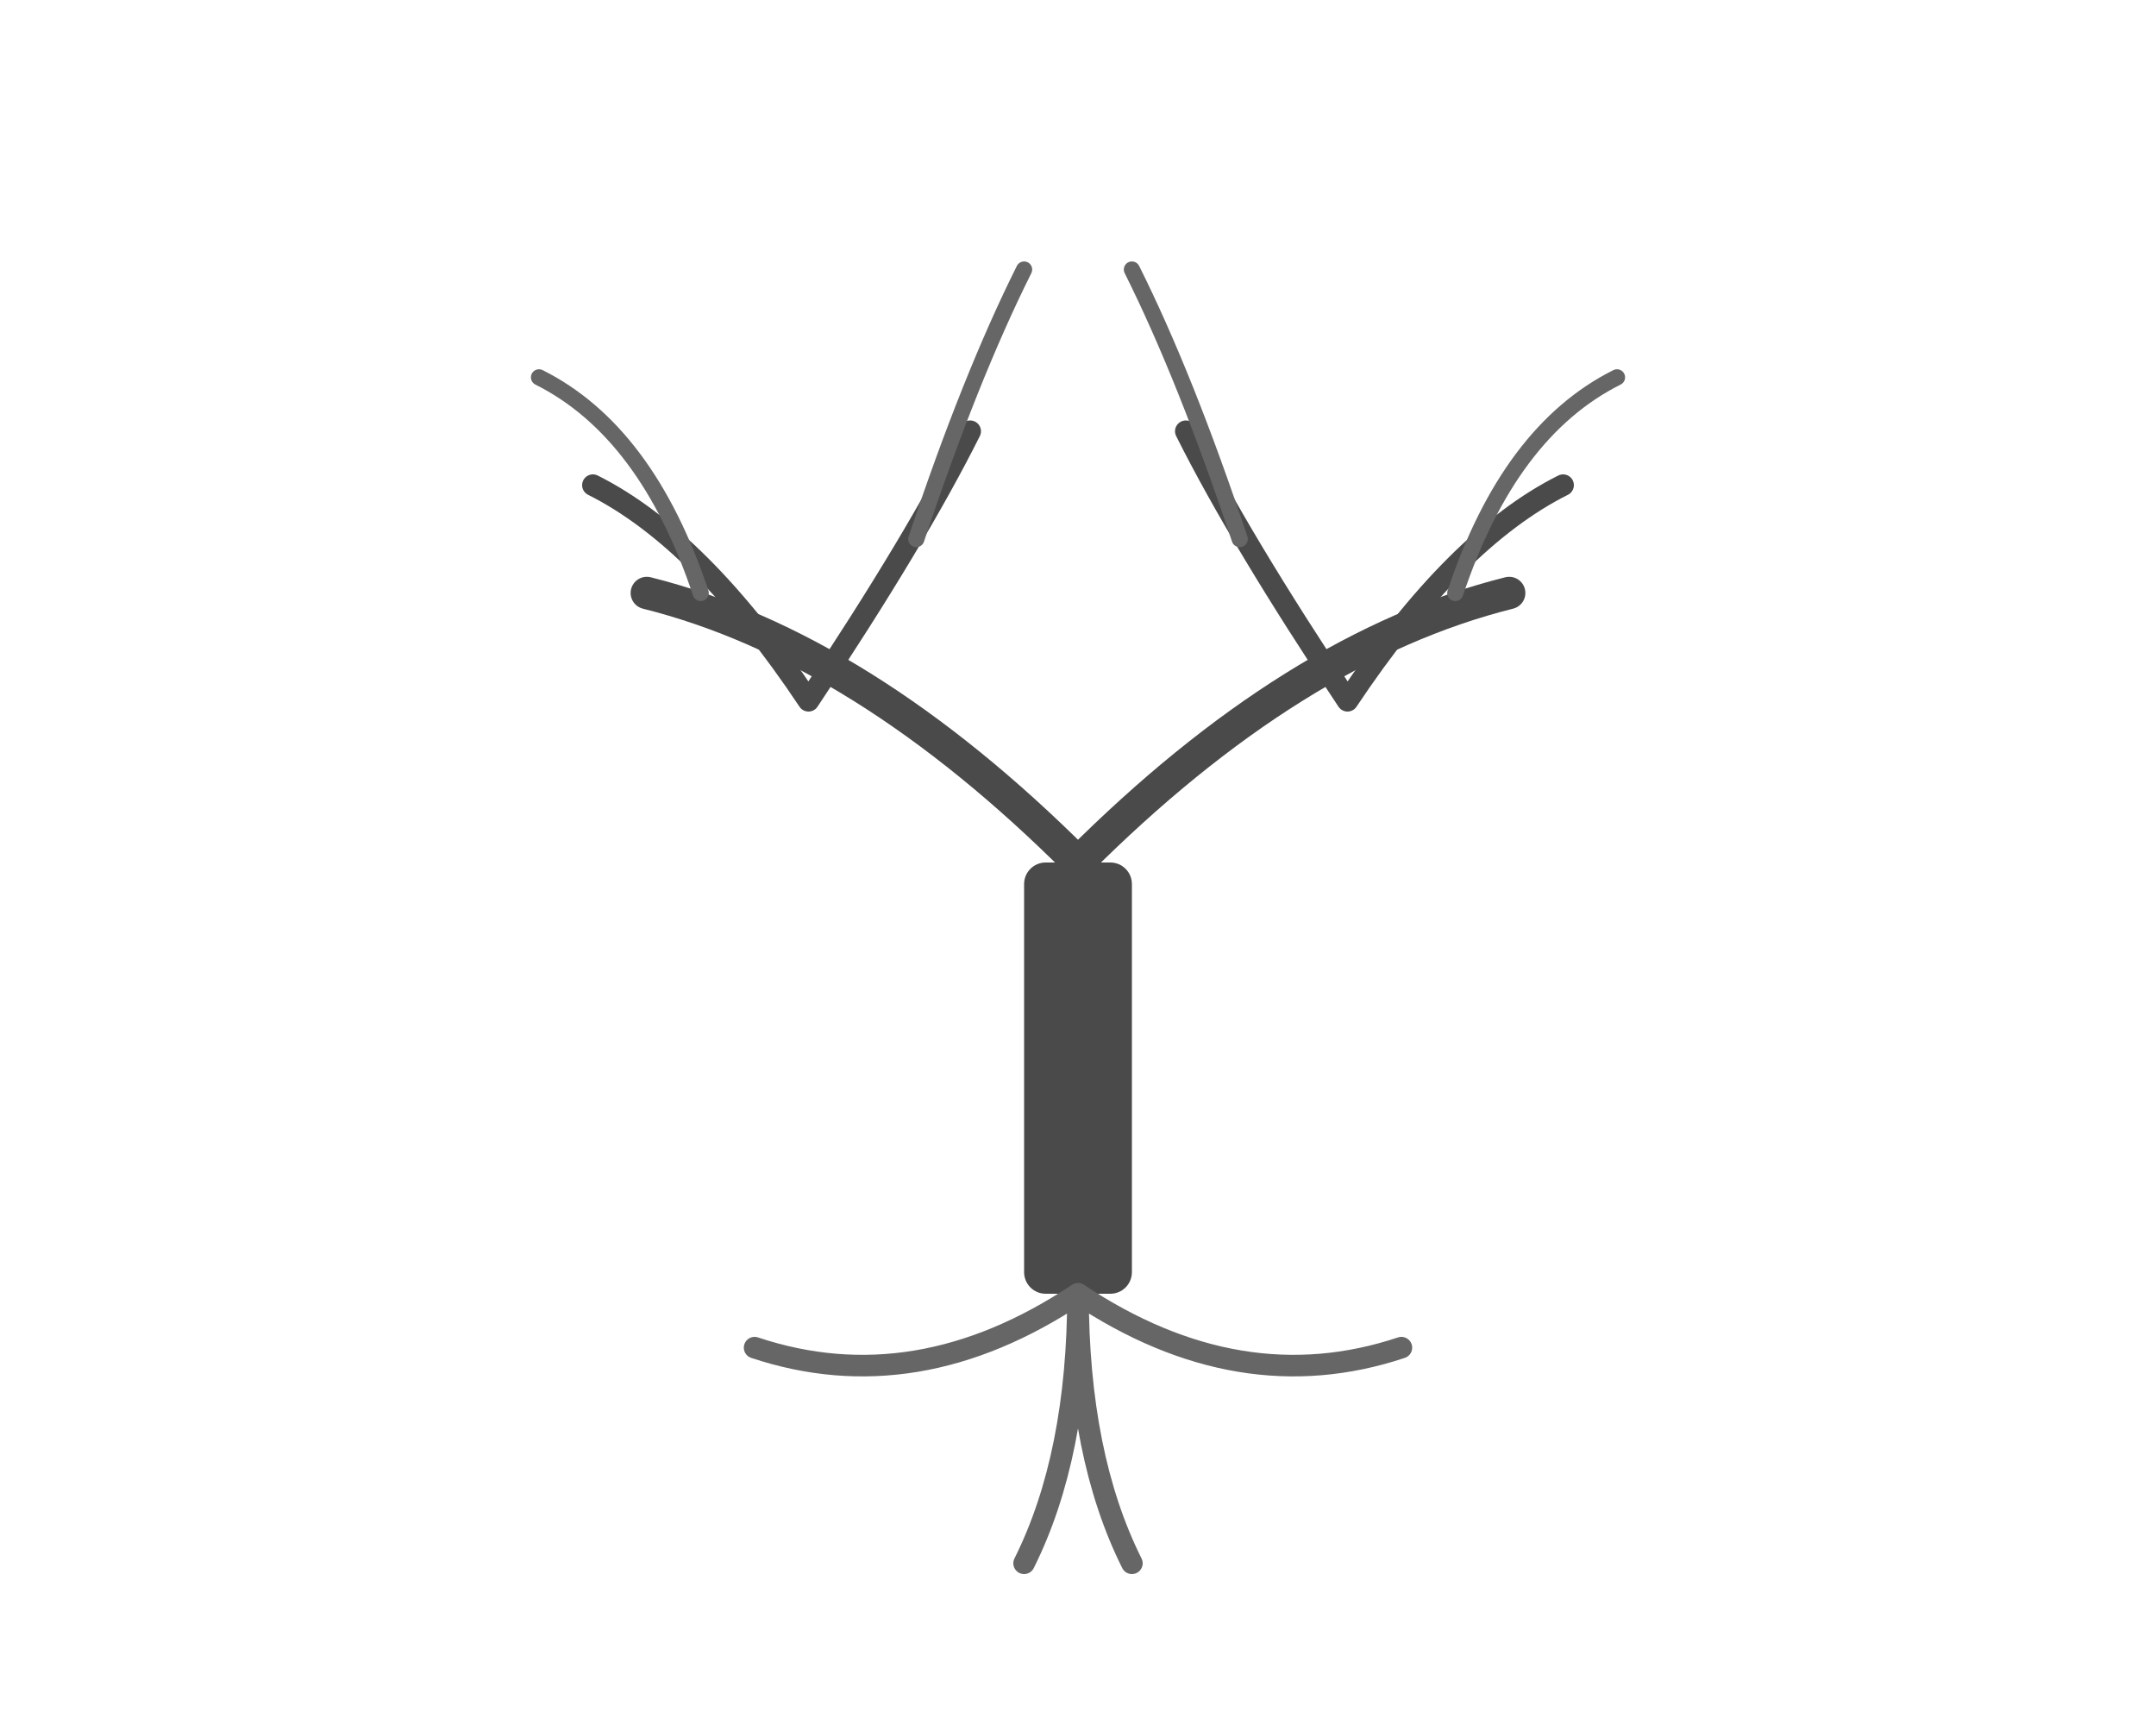
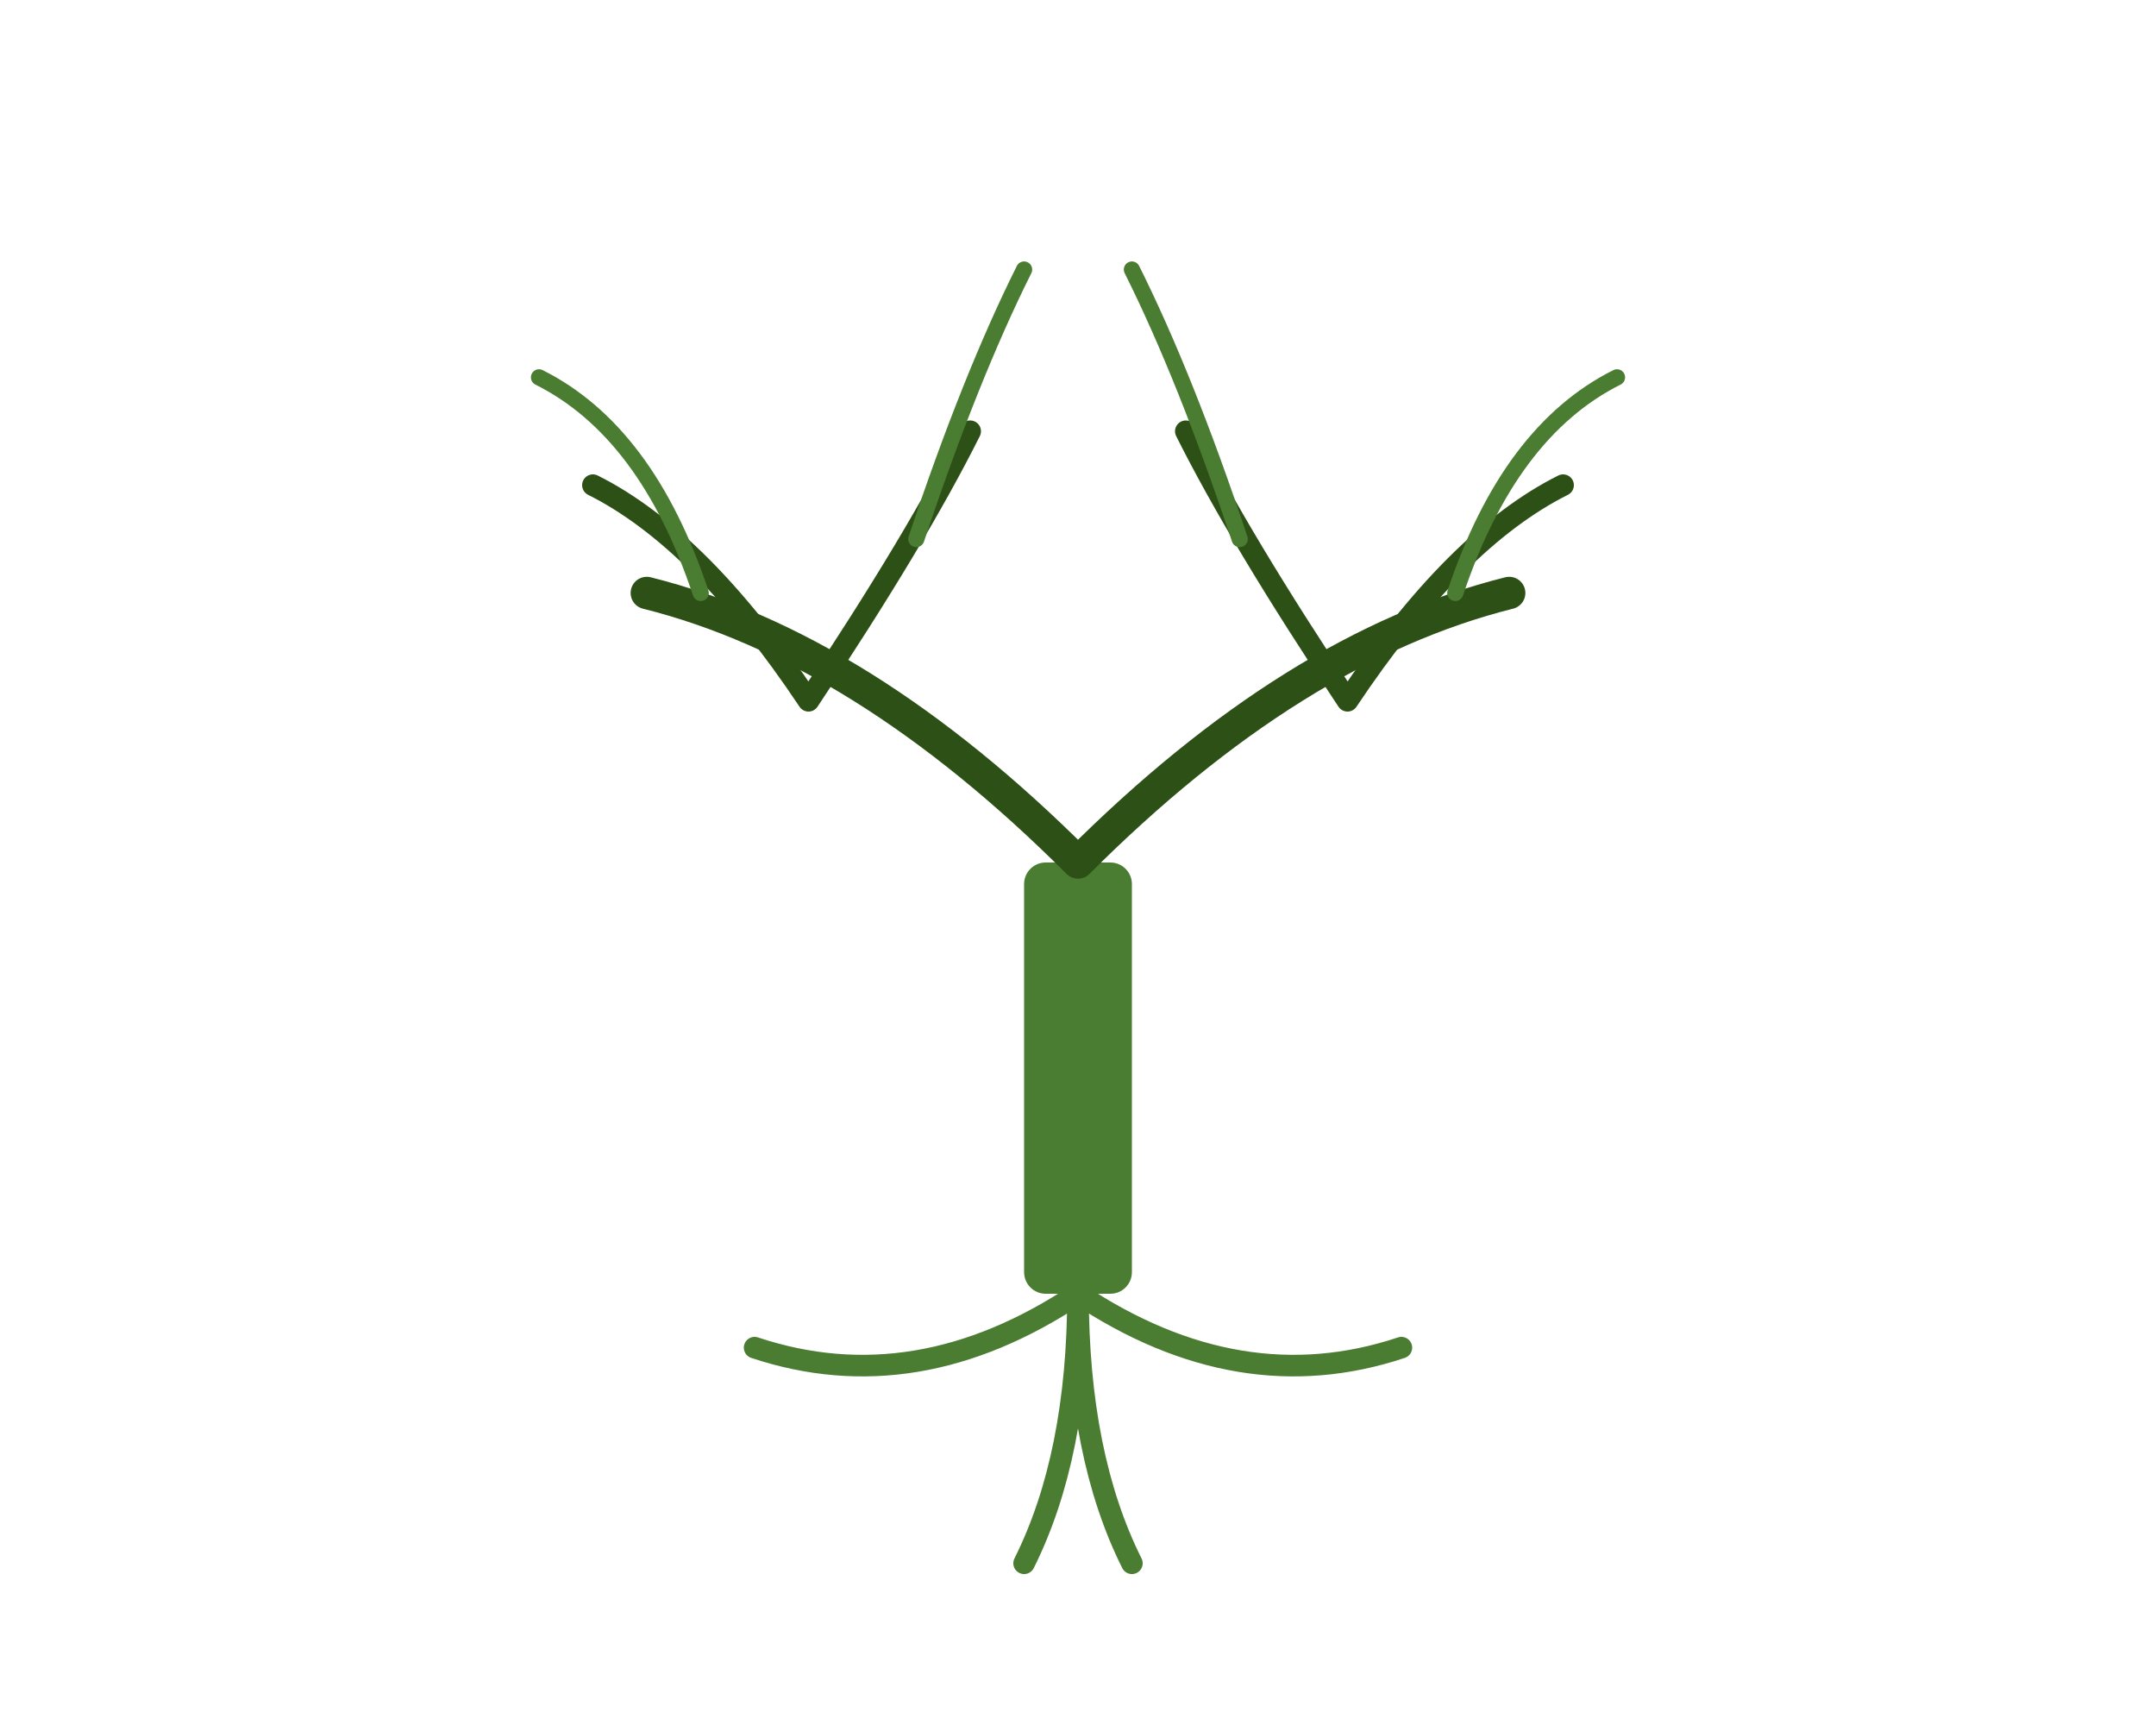
<svg xmlns="http://www.w3.org/2000/svg" width="200" height="160" viewBox="0 0 200 160">
-   <rect x="95" y="80" width="10" height="40" fill="#4a4a4a" rx="2" />
-   <path d="M100 120 Q85 130 70 125 M100 120 Q115 130 130 125 M100 120 Q100 135 95 145 M100 120 Q100 135 105 145" stroke="#666" stroke-width="2" fill="none" stroke-linecap="round" />
-   <path d="M100 80 Q80 60 60 55 M100 80 Q120 60 140 55" stroke="#4a4a4a" stroke-width="3" fill="none" stroke-linecap="round" />
-   <path d="M75 65 Q65 50 55 45 M75 65 Q85 50 90 40 M125 65 Q135 50 145 45 M125 65 Q115 50 110 40" stroke="#4a4a4a" stroke-width="2" fill="none" stroke-linecap="round" />
-   <path d="M65 55 Q60 40 50 35 M85 50 Q90 35 95 25 M115 50 Q110 35 105 25 M135 55 Q140 40 150 35" stroke="#666" stroke-width="1.5" fill="none" stroke-linecap="round" />
+   <rect x="95" y="80" width="10" height="40" fill="#4a7c31" rx="2" />
+   <path d="M100 120 Q85 130 70 125 M100 120 Q115 130 130 125 M100 120 Q100 135 95 145 M100 120 Q100 135 105 145" stroke="#4a7c31" stroke-width="2" fill="none" stroke-linecap="round" />
+   <path d="M100 80 Q80 60 60 55 M100 80 Q120 60 140 55" stroke="#2d5016" stroke-width="3" fill="none" stroke-linecap="round" />
+   <path d="M75 65 Q65 50 55 45 M75 65 Q85 50 90 40 M125 65 Q135 50 145 45 M125 65 Q115 50 110 40" stroke="#2d5016" stroke-width="2" fill="none" stroke-linecap="round" />
+   <path d="M65 55 Q60 40 50 35 M85 50 Q90 35 95 25 M115 50 Q110 35 105 25 M135 55 Q140 40 150 35" stroke="#4a7c31" stroke-width="1.5" fill="none" stroke-linecap="round" />
</svg>
